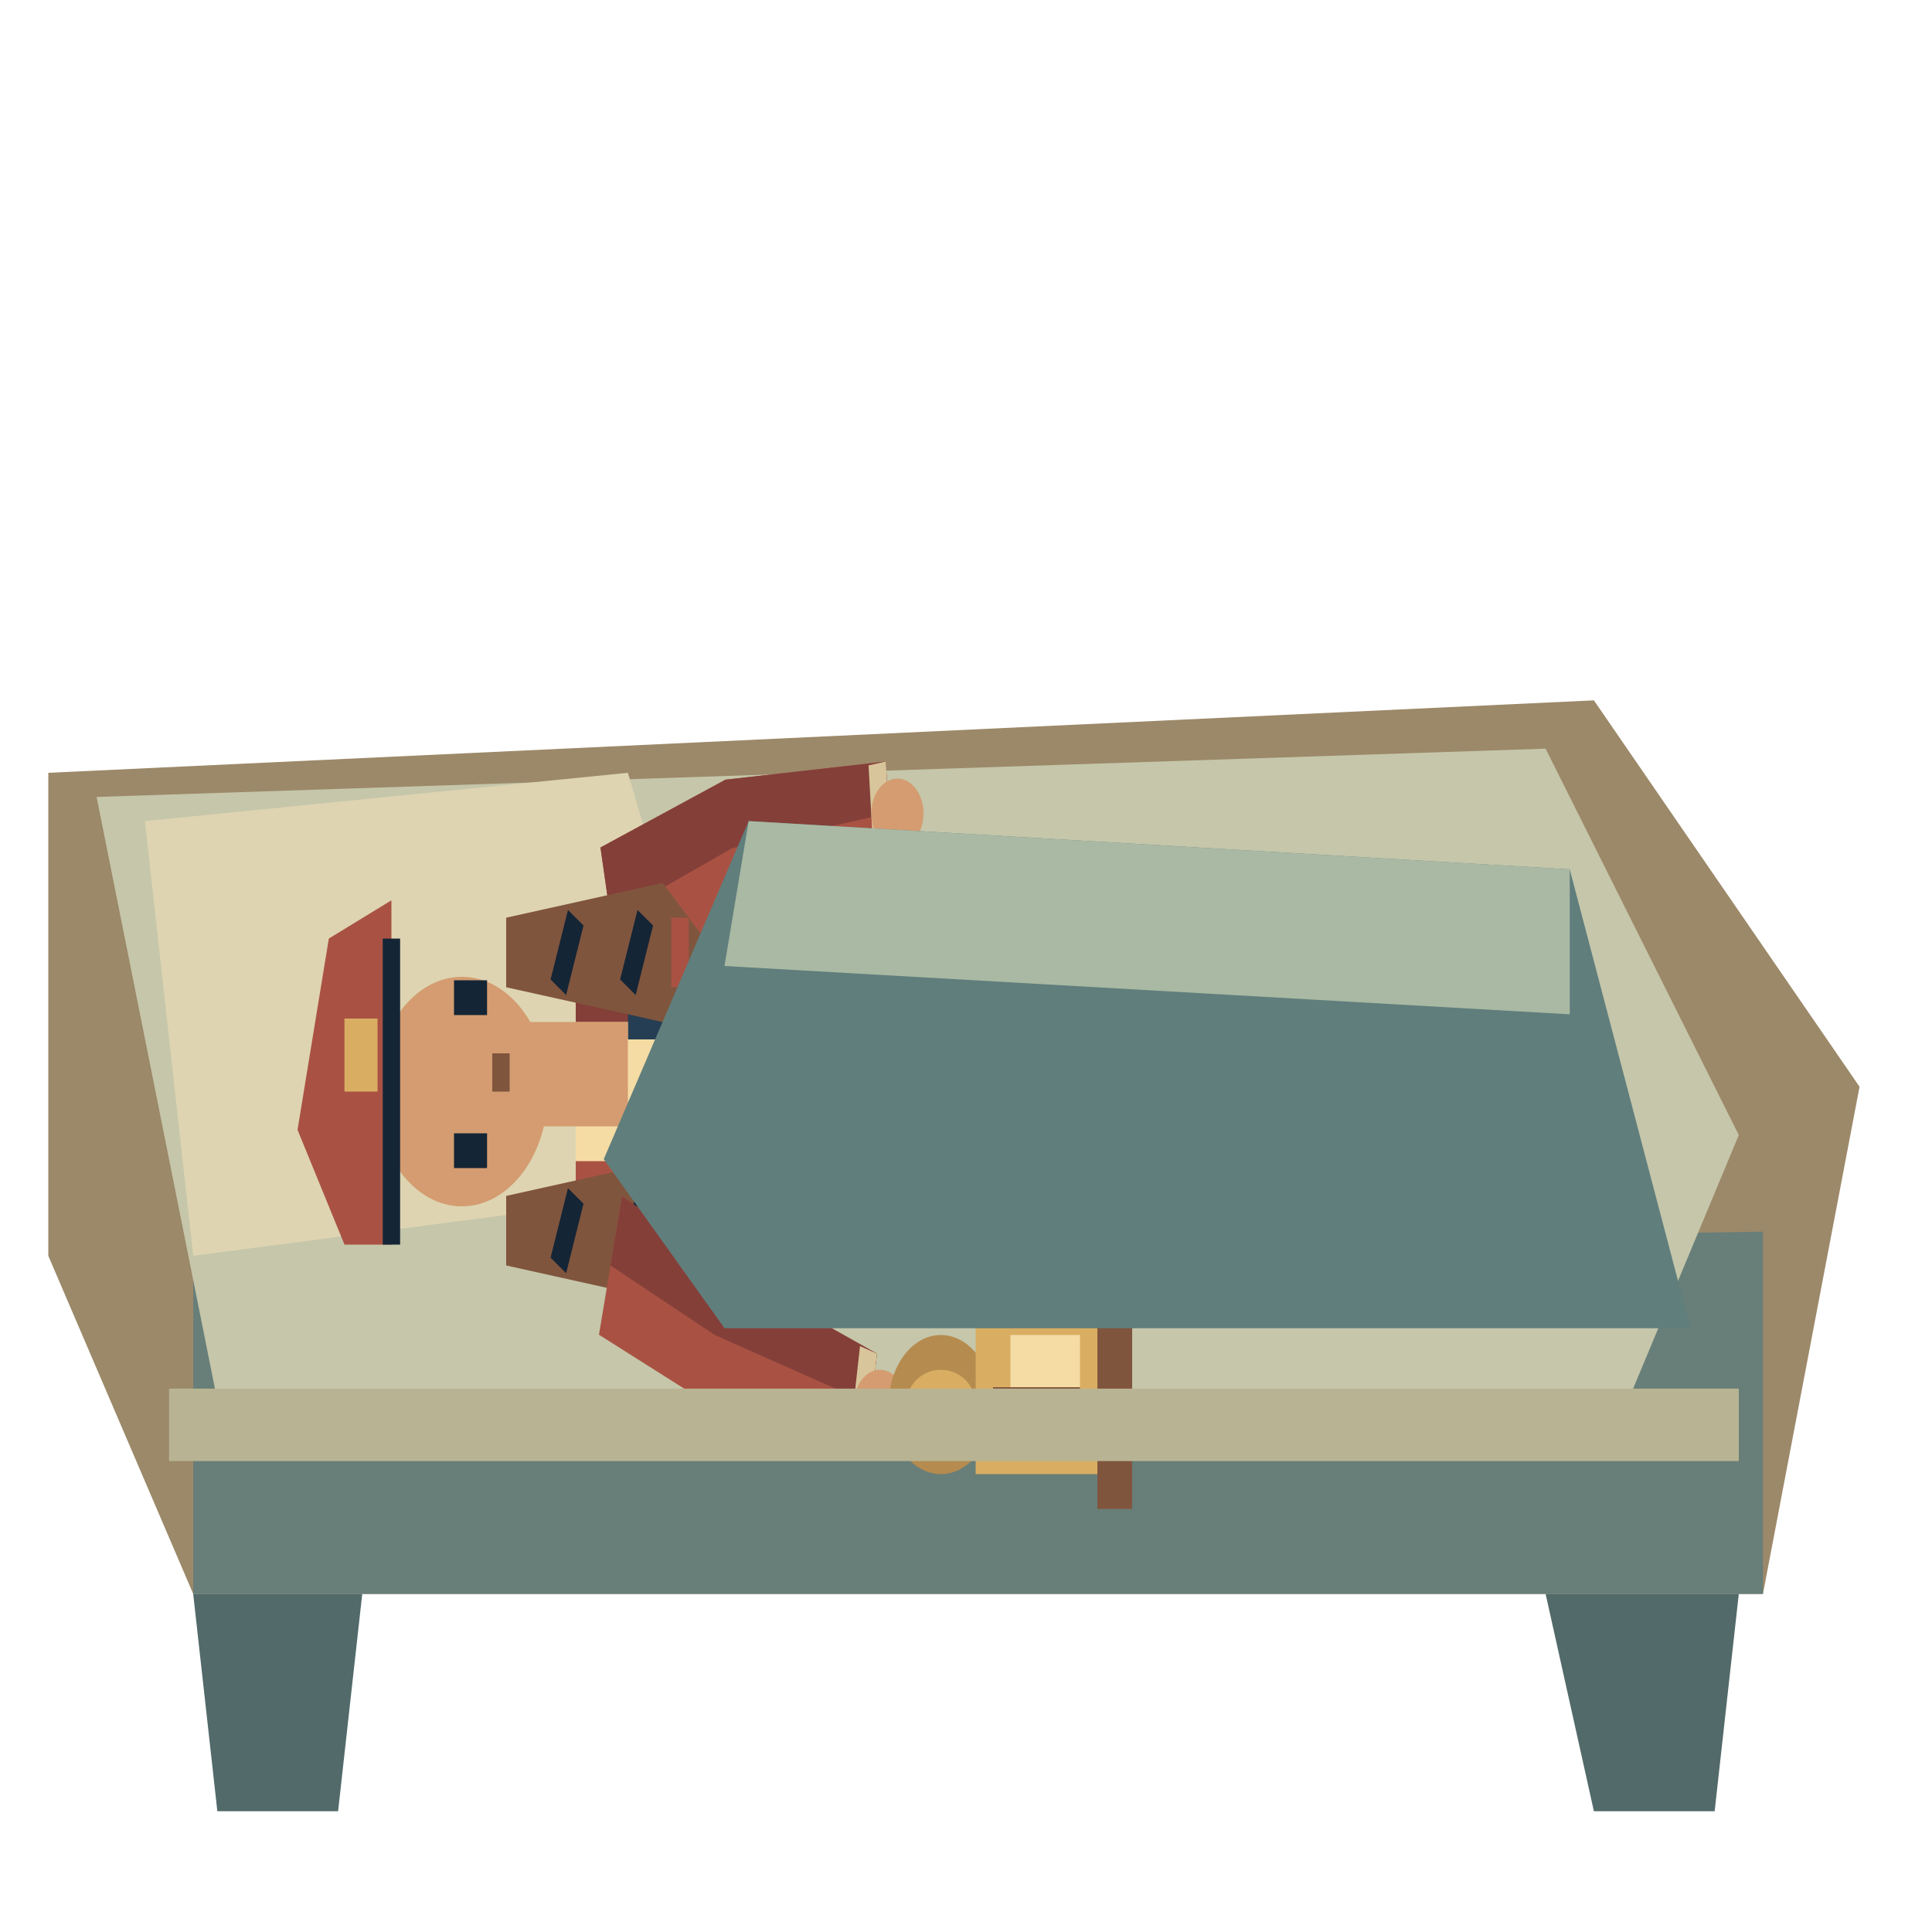
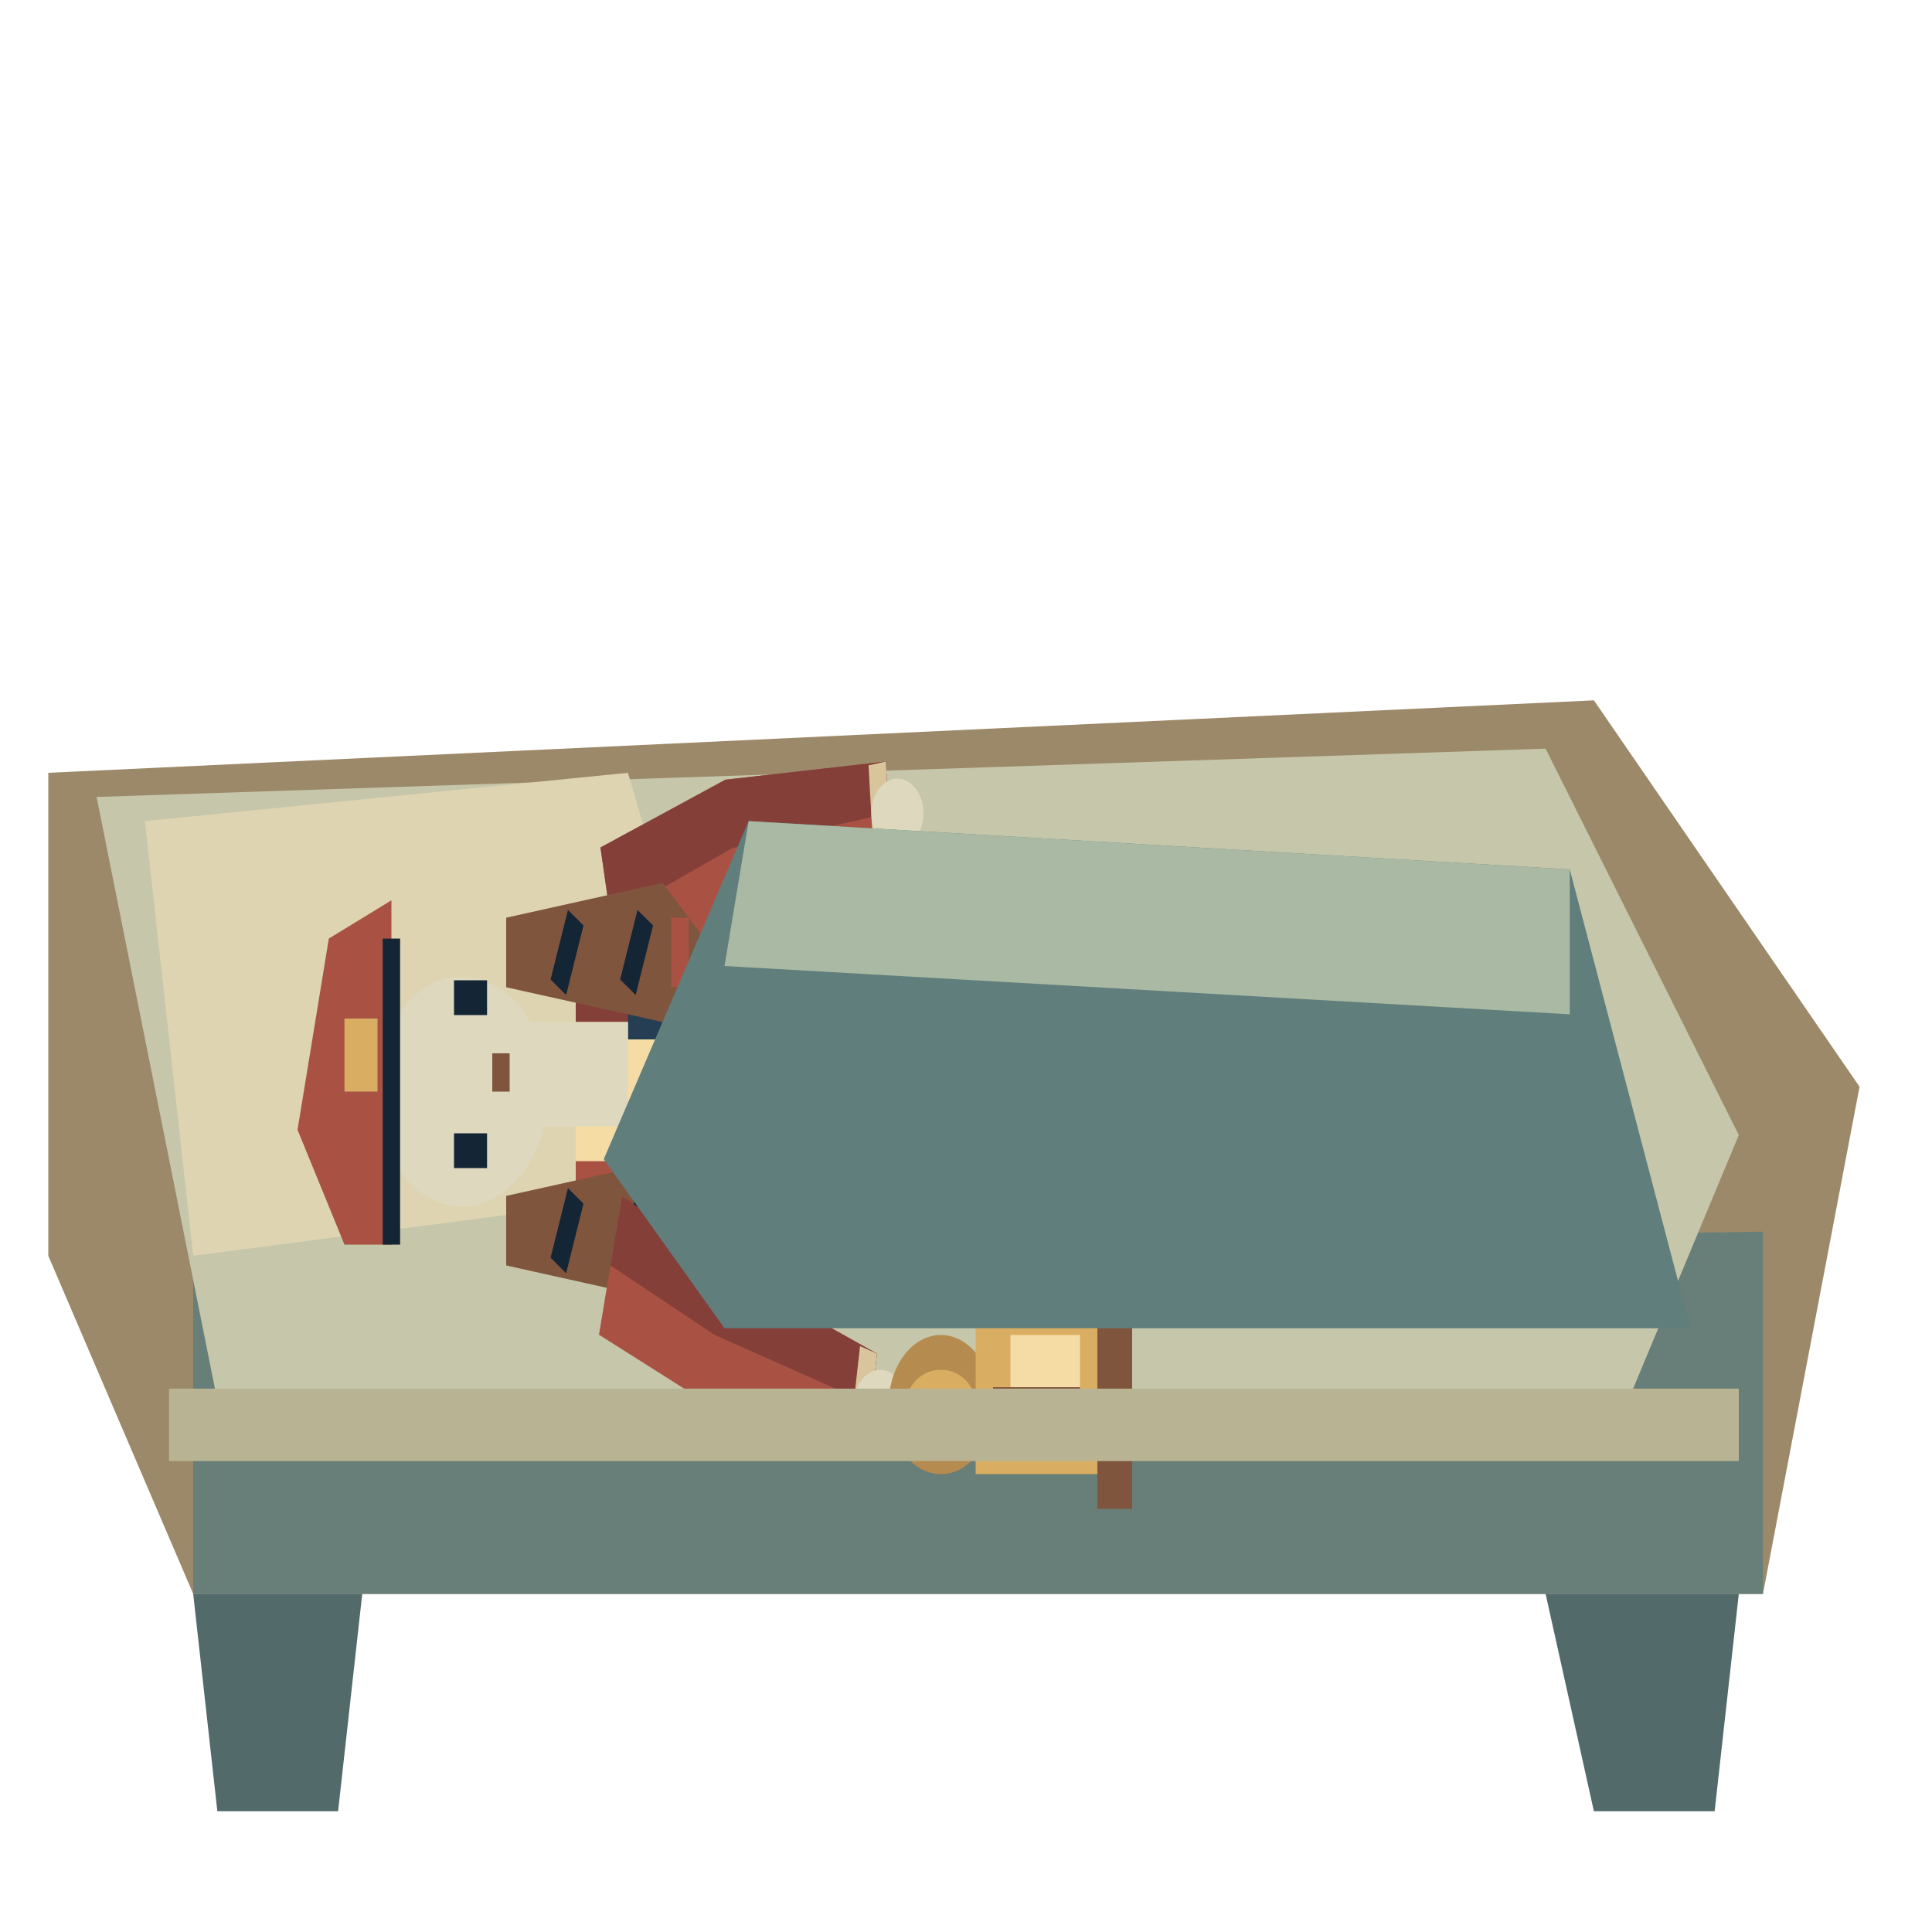
<svg xmlns="http://www.w3.org/2000/svg" width="80" height="80" viewBox="0 0 80 80">
  <polygon points="2,32 66,29 77,45 73,66 8,66 2,52" fill="#9c8969" />
  <polygon points="8,52 73,51 73,66 8,66" fill="#687e78" />
  <polygon points="8,66 15,66 14,75 9,75" fill="#526a69" />
  <polygon points="64,66 72,66 71,75 66,75" fill="#526a69" />
  <polygon points="4,33 64,31 72,47 67,59 9,58" fill="#c5c6aa" />
  <polygon points="6,34 26,32 31,49 8,52" fill="#ded4b1" />
  <g transform="translate(8 74) rotate(-90) scale(.72)">
    <g transform="scale(2 1)">
      <polygon points="16.5,39 19.5,39 19.5,51.0 19,60 17,60 16.5,51.0" fill="#263e53" />
      <polygon points="17,57 19,57 19,65 20,66 20,67 16,67 16,64" fill="#80553d" />
      <polyline points="16,67 20,67" fill="none" stroke="#593e35" stroke-width="1" />
      <polygon points="20.5,39 23.5,39 23.5,51.0 23,60 21,60 20.5,51.0" fill="#263e53" />
      <polygon points="21,57 23,57 23,65 24,66 24,67 20,67 20,64" fill="#80553d" />
      <polyline points="20,67 24,67" fill="none" stroke="#593e35" stroke-width="1" />
      <polyline points="20,43 20,49" fill="none" stroke="#243747" stroke-width="1" />
      <polygon points="16,22 24,22 26,30 26,40 23,43 20,40 17,43 14,40 15,29" fill="#a95243" />
      <polygon points="20.0,22.0 24,22 26,30 26,40 23,43 22.455,42.455" fill="#843f39" />
      <polygon points="16,22 17.0,22.0 19.25,40.75 17,43 14,40 15,29" fill="#c27054" />
      <polygon points="18,22 22,22 22,29 20,32 18,29" fill="#f5dca4" />
      <rect x="18" y="29" width="5" height="12" fill="#263e53" />
      <polyline points="18,25 18,31" fill="none" stroke="#263e53" stroke-width="1" />
      <polyline points="22,25 22,31" fill="none" stroke="#263e53" stroke-width="1" />
      <rect x="19" y="35" width="3" height="2" fill="#d9ae62" />
      <polygon points="22.981,24.577 25.031,31.388 26.509,40.166 29.491,39.834 28.969,30.612 27.019,23.423" fill="#a95243" />
      <polygon points="25,24 27,31 28,40 29.491,39.834 28.969,30.612 27.019,23.423" fill="#843f39" />
      <polygon points="26.399,39.172 26.509,40.166 29.491,39.834 29.38,38.84" fill="#d8c59b" />
-       <ellipse cx="28.0" cy="40.5" rx="1.0" ry="1.5" fill="#d49c70" />
-       <rect x="19" y="19" width="3" height="6" fill="#d49c70" />
+       <ellipse cx="28.0" cy="40.5" rx="1.0" ry="1.5" fill="#ded8bf" />
+       <rect x="19" y="19" width="3" height="6" fill="#ded8bf" />
      <polygon points="15,18 17,18 18,27 16,30 14,27" fill="#80553d" />
      <polyline points="15,21 17,22" fill="none" stroke="#142536" stroke-width="1" />
      <polyline points="15,25 17,26" fill="none" stroke="#142536" stroke-width="1" />
      <polyline points="15,28 17,28" fill="none" stroke="#a95243" stroke-width="1" />
      <polygon points="23,18 25,18 26,27 24,30 22,27" fill="#80553d" />
      <polyline points="23,21 25,22" fill="none" stroke="#142536" stroke-width="1" />
      <polyline points="23,25 25,26" fill="none" stroke="#142536" stroke-width="1" />
      <polyline points="23,28 25,28" fill="none" stroke="#a95243" stroke-width="1" />
-       <ellipse cx="20.0" cy="15.45" rx="3.3" ry="4.95" fill="#d49c70" />
+       <ellipse cx="20.0" cy="15.45" rx="3.3" ry="4.95" fill="#ded8bf" />
      <rect x="17.8" y="15.0" width="1.0" height="1.9" fill="#142536" />
      <rect x="22.2" y="15.0" width="1.0" height="1.9" fill="#142536" />
      <polyline points="20.0,17.7 21.1,17.7" fill="none" stroke="#80553d" stroke-width="1" />
      <polygon points="15.6,8.7 18.9,6.0 24.4,7.8 25.5,11.4 15.6,11.4" fill="#a95243" />
      <polyline points="15.6,11.4 24.4,11.4" fill="none" stroke="#142536" stroke-width="1" />
      <rect x="20.0" y="8.7" width="2.1" height="1.9" fill="#d9ae62" />
      <polygon points="13.008,23.336 11.07,29.465 9.536,38.675 12.464,39.325 14.93,30.535 16.992,24.664" fill="#a95243" />
      <polygon points="15,24 13,30 11,39 12.464,39.325 14.93,30.535 16.992,24.664" fill="#843f39" />
      <polygon points="9.753,37.698 9.536,38.675 12.464,39.325 12.681,38.349" fill="#d8c59b" />
-       <ellipse cx="11.0" cy="39.5" rx="1.0" ry="1.5" fill="#d49c70" />
+       <ellipse cx="11.0" cy="39.5" rx="1.0" ry="1.5" fill="#ded8bf" />
      <ellipse cx="11.0" cy="43.0" rx="2.0" ry="3.0" fill="#b58b4f" />
      <ellipse cx="11.0" cy="43.0" rx="1.0" ry="2.0" fill="#d9ae62" />
      <rect x="9" y="45" width="5" height="8" fill="#d9ae62" />
      <rect x="10" y="47" width="3" height="4" fill="#f5dca4" />
      <polyline points="11,46 11,51" fill="none" stroke="#80553d" stroke-width="1" />
      <rect x="8" y="52" width="7" height="2" fill="#80553d" />
    </g>
  </g>
  <polygon points="31,34 65,36 70,55 30,55 25,48" fill="#607e7c" />
  <polygon points="31,34 65,36 65,42 30,40" fill="#aab9a3" />
  <polyline points="7,59 72,59" fill="none" stroke="#b8b493" stroke-width="3" />
</svg>
